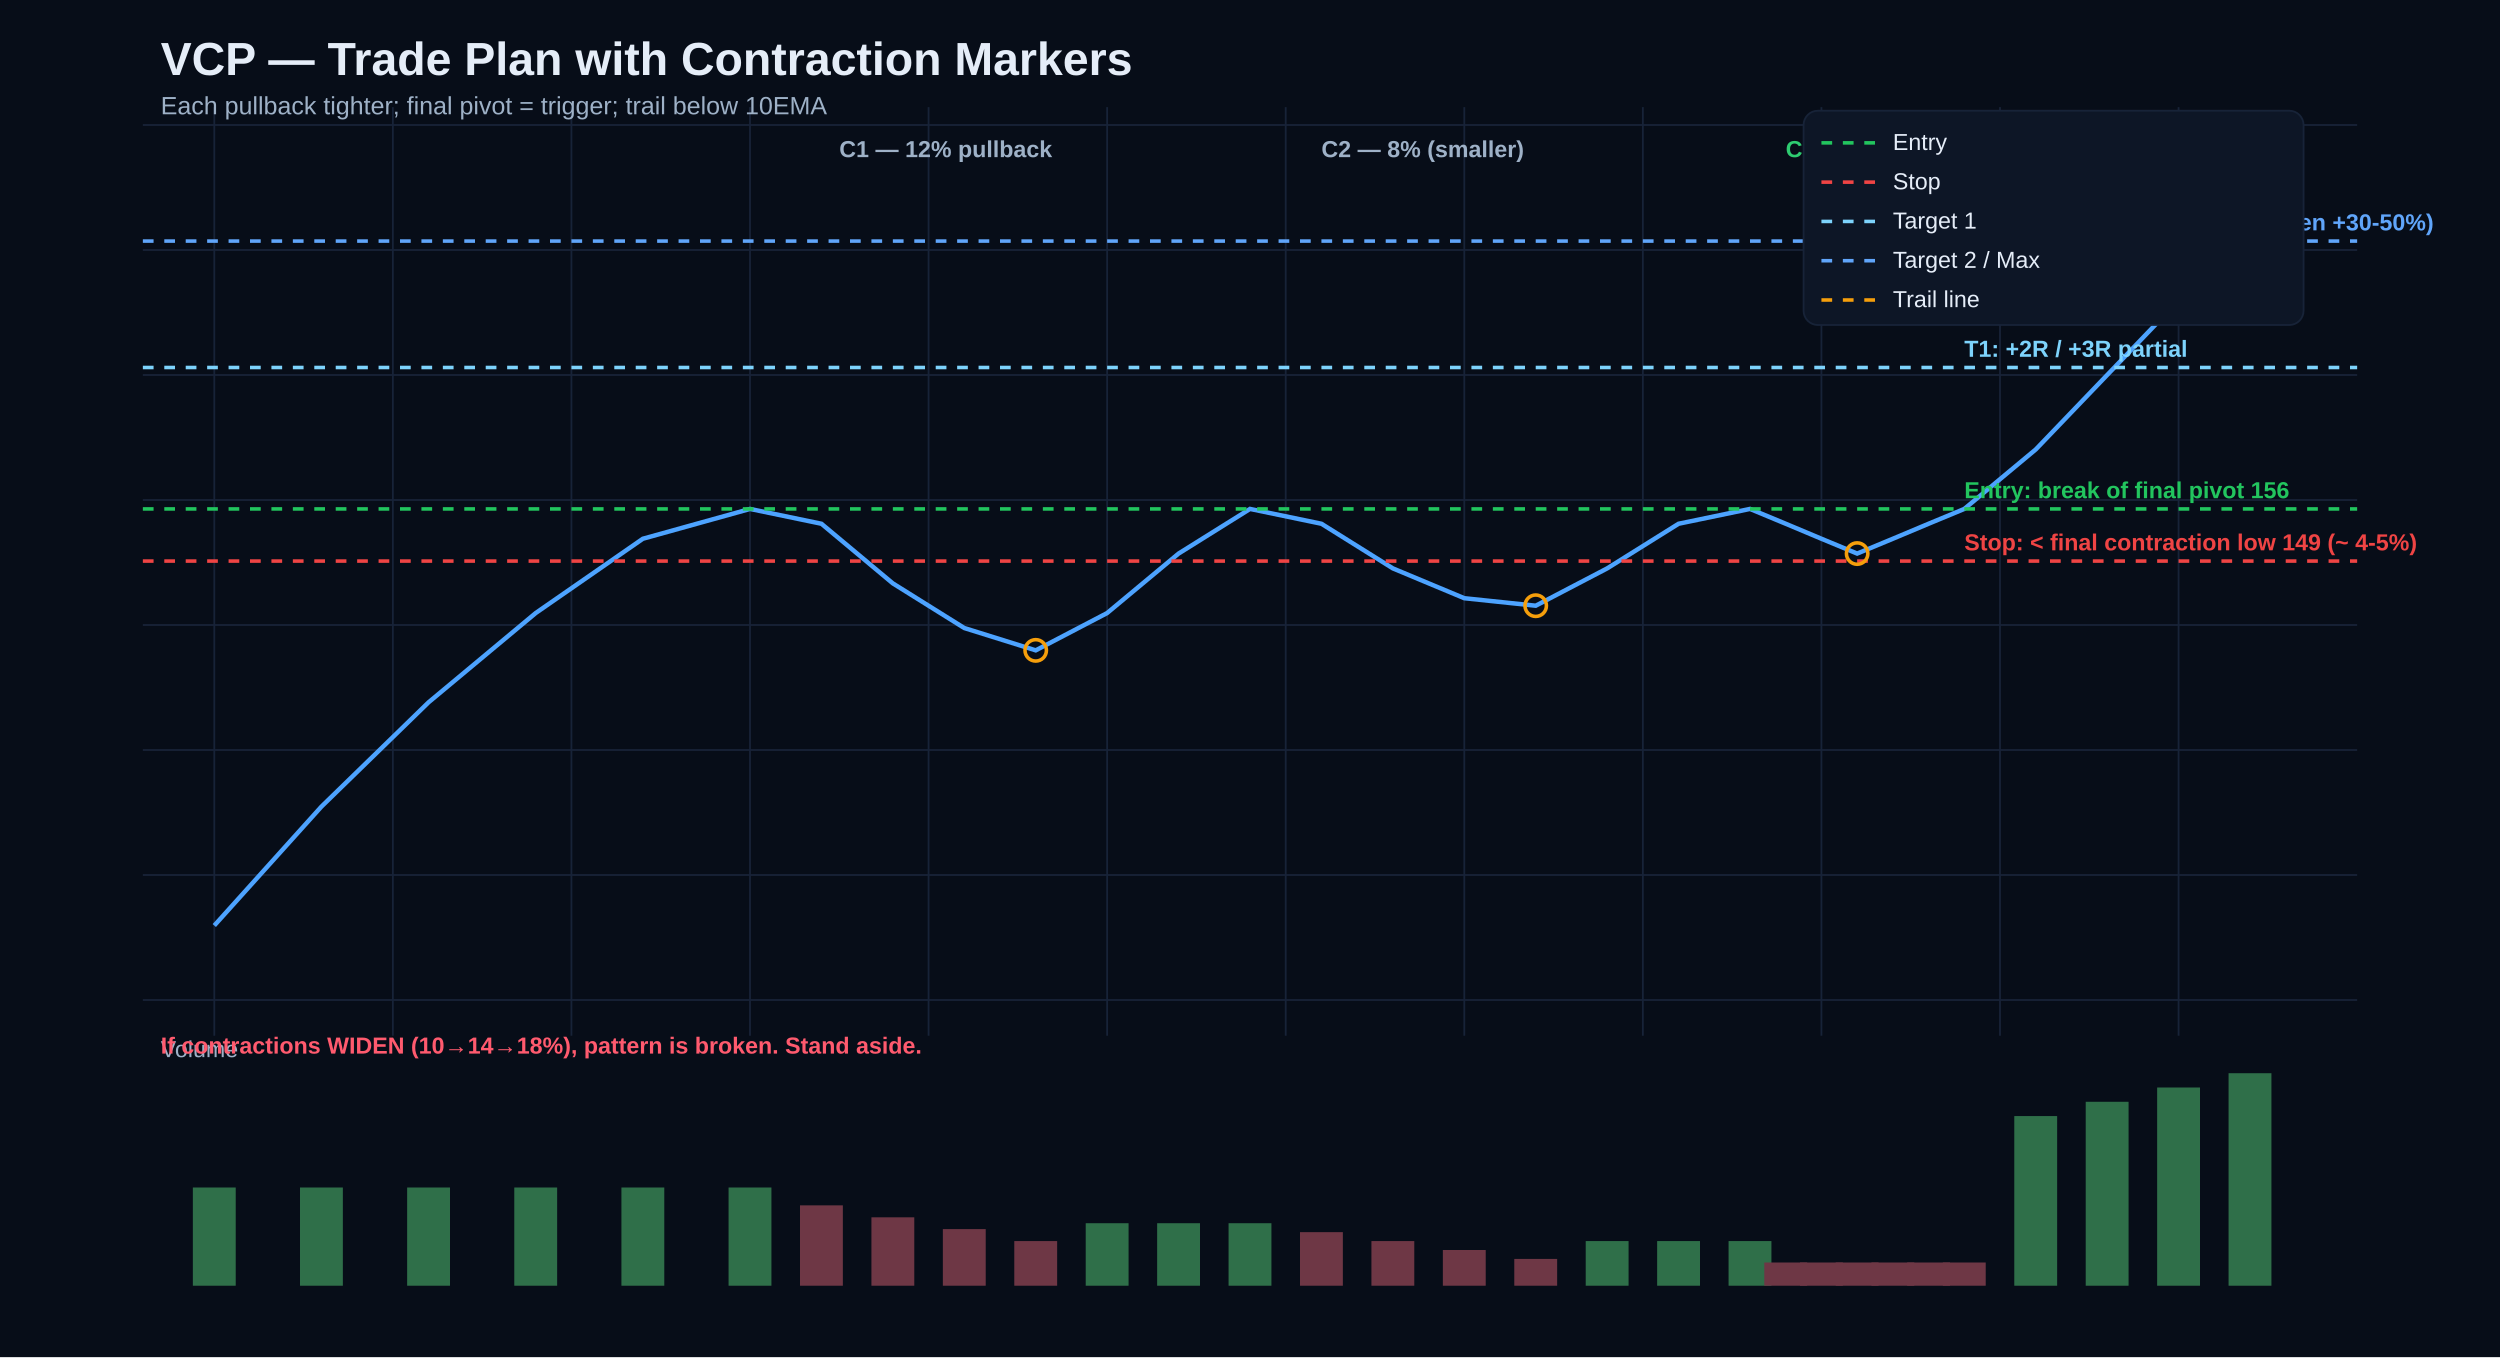
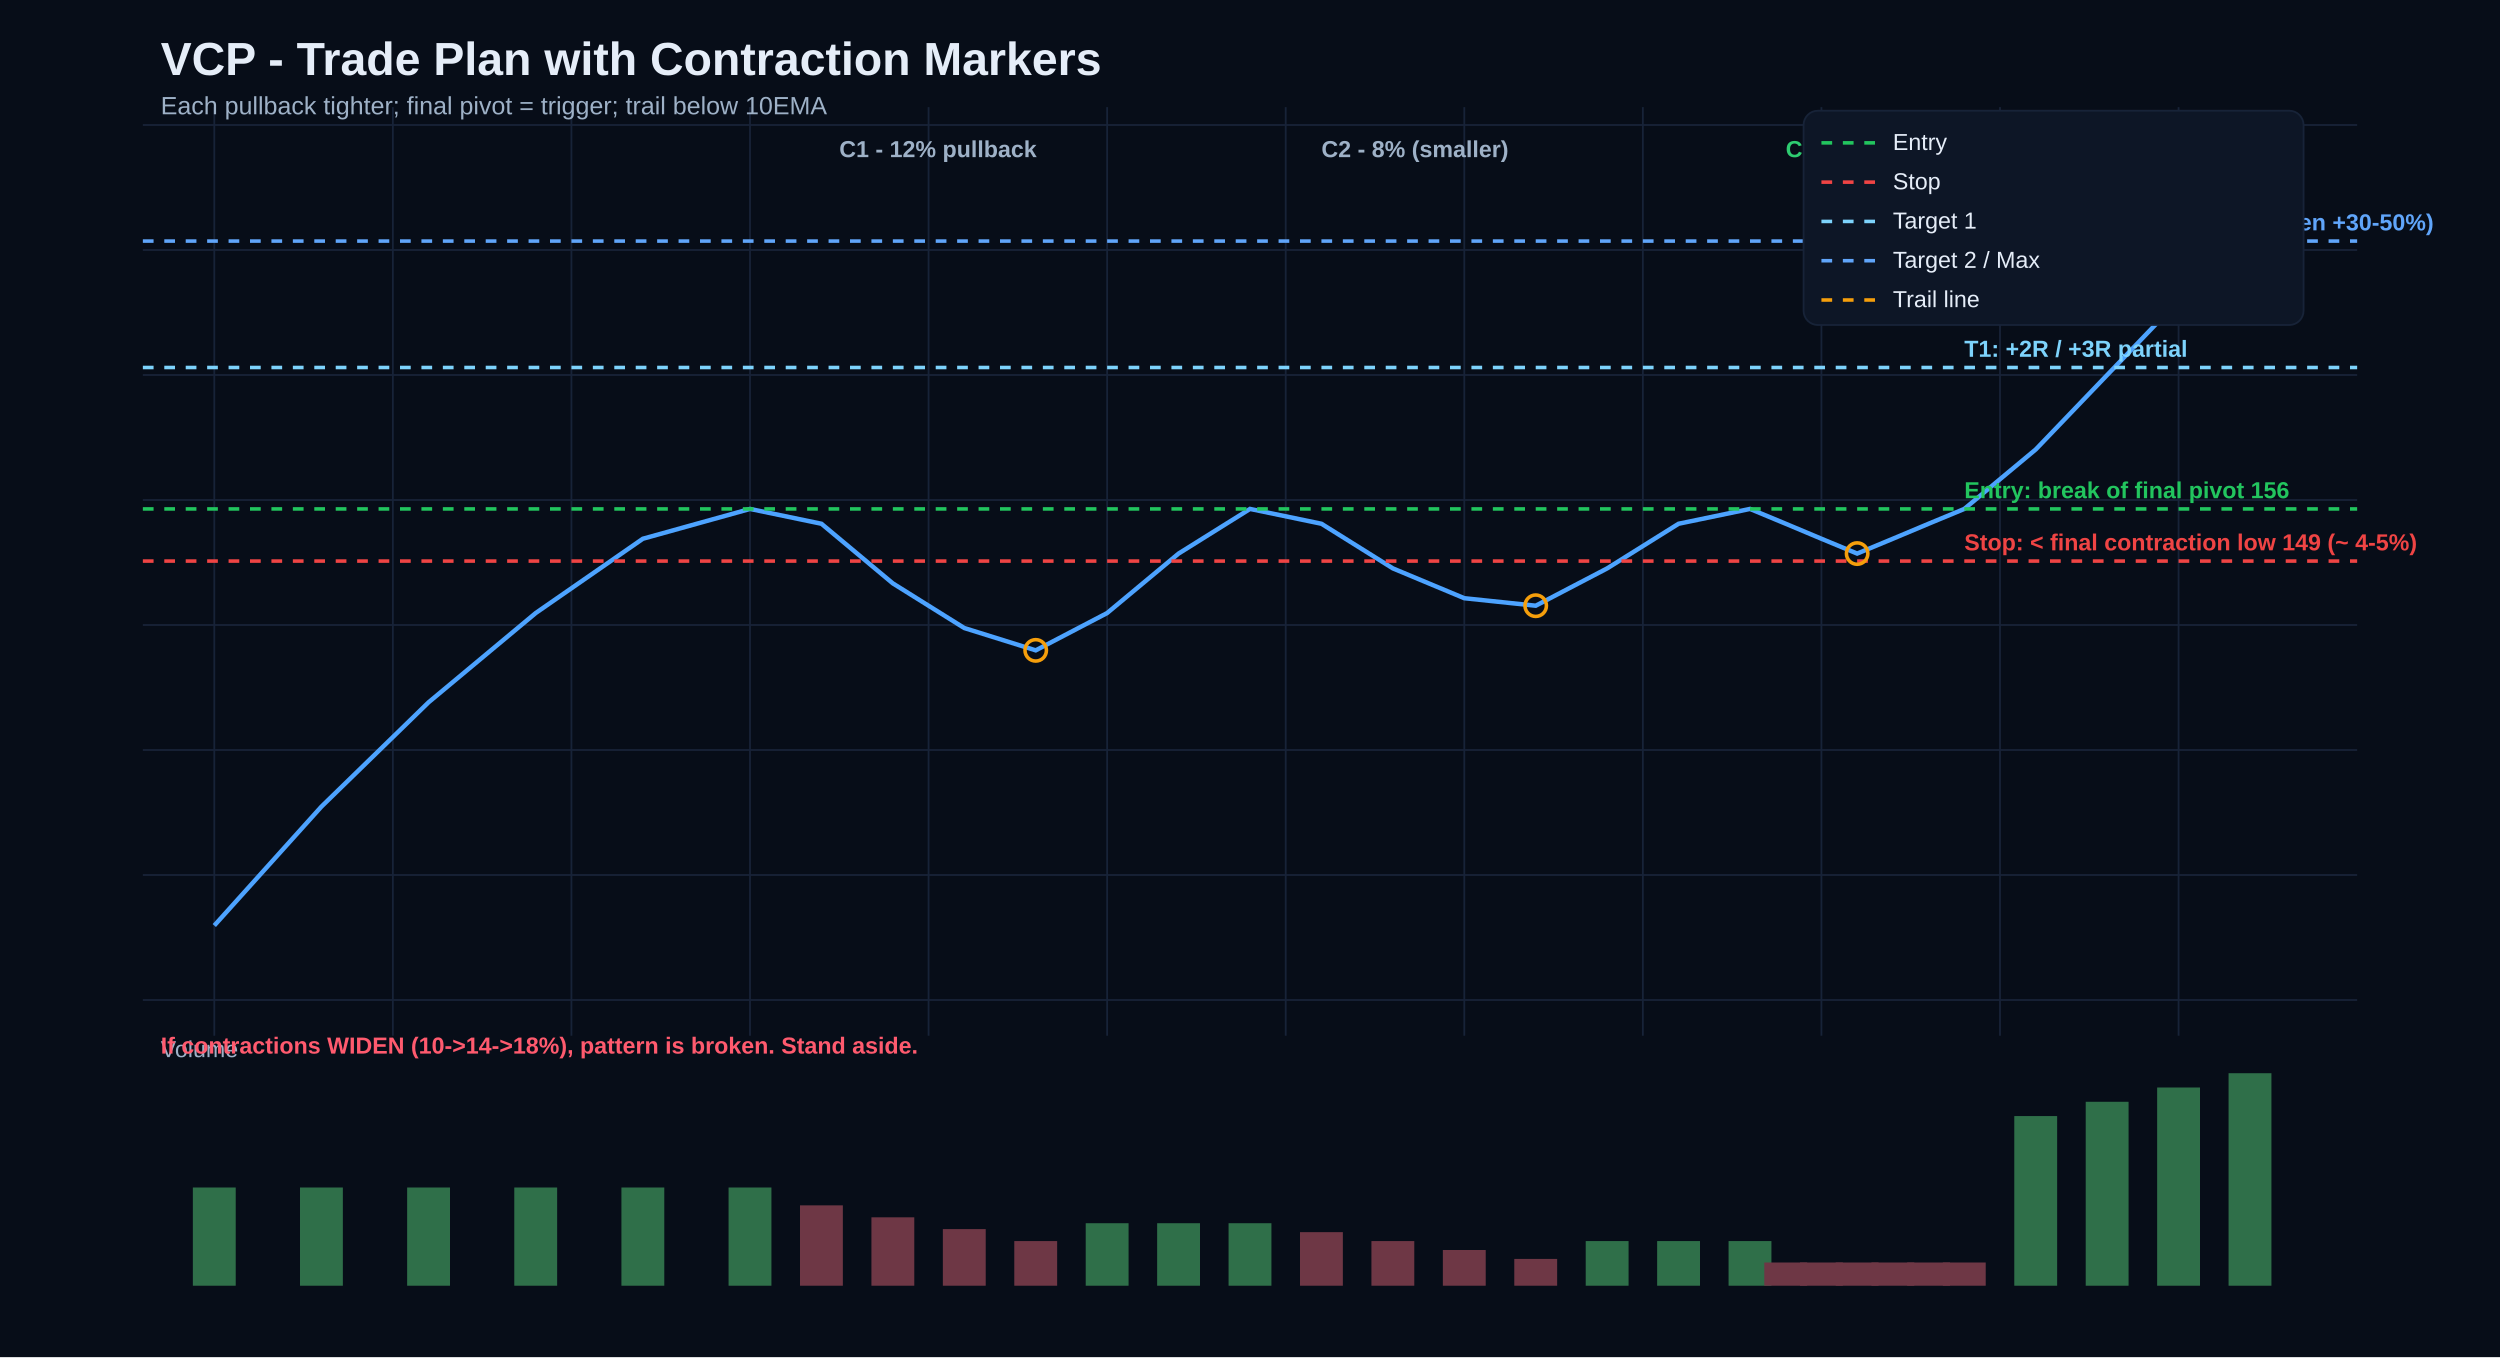
<svg xmlns="http://www.w3.org/2000/svg" width="1400" height="760" viewBox="0 0 1400 760" role="img" aria-labelledby="t d">
  <rect width="1400" height="760" fill="#070d18" />
  <g stroke="#172338" stroke-width="1">
    <path d="M80 70H1320M80 140H1320M80 210H1320M80 280H1320M80 350H1320M80 420H1320M80 490H1320M80 560H1320" />
    <path d="M120 60V580M220 60V580M320 60V580M420 60V580M520 60V580M620 60V580M720 60V580M820 60V580M920 60V580M1020 60V580M1120 60V580M1220 60V580" />
  </g>
-   <text x="90" y="42" fill="#e5edf8" font-size="26" font-family="Arial, sans-serif" font-weight="600">VCP — Trade Plan with Contraction Markers</text>
+   <text x="90" y="42" fill="#e5edf8" font-size="26" font-family="Arial, sans-serif" font-weight="600">VCP - Trade Plan with Contraction Markers</text>
  <text x="90" y="64" fill="#9eb1c7" font-size="14" font-family="Arial, sans-serif">Each pullback tighter; final pivot = trigger; trail below 10EMA</text>
  <path d="M120.0 518.3 L180.0 451.7 L240.0 393.3 L300.0 343.3 L360.0 301.7 L420.0 285.0 L460.0 293.3 L500.0 326.7 L540.0 351.7 L580.0 364.2 L620.0 343.3 L660.0 310.0 L700.0 285.0 L740.0 293.3 L780.0 318.3 L820.0 335.0 L860.0 339.2 L900.0 318.3 L940.0 293.3 L980.0 285.0 L1000.0 293.3 L1020.0 301.7 L1040.0 310.0 L1060.0 301.7 L1080.0 293.3 L1100.0 285.0 L1140.0 251.7 L1180.0 210.0 L1220.0 168.3 L1260.0 135.0" fill="none" stroke="#4da3ff" stroke-width="2.5" />
  <line x1="80" y1="285.0" x2="1320" y2="285.0" stroke="#22c55e" stroke-dasharray="6 6" stroke-width="2" />
  <text x="1100" y="279.0" fill="#22c55e" font-size="13" font-family="Arial, sans-serif" font-weight="600">Entry: break of final pivot 156</text>
  <line x1="80" y1="314.2" x2="1320" y2="314.2" stroke="#ef4444" stroke-dasharray="6 6" stroke-width="2" />
  <text x="1100" y="308.2" fill="#ef4444" font-size="13" font-family="Arial, sans-serif" font-weight="600">Stop: &lt; final contraction low 149 (~ 4-5%)</text>
  <line x1="80" y1="205.8" x2="1320" y2="205.8" stroke="#7dd3fc" stroke-dasharray="6 6" stroke-width="2" />
  <text x="1100" y="199.8" fill="#7dd3fc" font-size="13" font-family="Arial, sans-serif" font-weight="600">T1: +2R / +3R partial</text>
  <line x1="80" y1="135.0" x2="1320" y2="135.0" stroke="#60a5fa" stroke-dasharray="6 6" stroke-width="2" />
  <text x="1100" y="129.0" fill="#60a5fa" font-size="13" font-family="Arial, sans-serif" font-weight="600">T2: trail under 10EMA (max often +30-50%)</text>
  <rect x="108" y="665.0" width="24" height="55.0" fill="#2f6f49" />
  <rect x="168" y="665.0" width="24" height="55.0" fill="#2f6f49" />
  <rect x="228" y="665.0" width="24" height="55.0" fill="#2f6f49" />
  <rect x="288" y="665.0" width="24" height="55.0" fill="#2f6f49" />
  <rect x="348" y="665.0" width="24" height="55.0" fill="#2f6f49" />
  <rect x="408" y="665.0" width="24" height="55.0" fill="#2f6f49" />
  <rect x="448" y="675.0" width="24" height="45.0" fill="#6e3745" />
  <rect x="488" y="681.7" width="24" height="38.3" fill="#6e3745" />
  <rect x="528" y="688.3" width="24" height="31.7" fill="#6e3745" />
  <rect x="568" y="695.0" width="24" height="25.0" fill="#6e3745" />
  <rect x="608" y="685.0" width="24" height="35.0" fill="#2f6f49" />
  <rect x="648" y="685.0" width="24" height="35.0" fill="#2f6f49" />
  <rect x="688" y="685.0" width="24" height="35.0" fill="#2f6f49" />
  <rect x="728" y="690.0" width="24" height="30.0" fill="#6e3745" />
  <rect x="768" y="695.0" width="24" height="25.0" fill="#6e3745" />
  <rect x="808" y="700.0" width="24" height="20.0" fill="#6e3745" />
  <rect x="848" y="705.0" width="24" height="15.0" fill="#6e3745" />
  <rect x="888" y="695.0" width="24" height="25.0" fill="#2f6f49" />
  <rect x="928" y="695.0" width="24" height="25.0" fill="#2f6f49" />
  <rect x="968" y="695.0" width="24" height="25.0" fill="#2f6f49" />
  <rect x="988" y="707.0" width="24" height="13.0" fill="#6e3745" />
  <rect x="1008" y="707.0" width="24" height="13.0" fill="#6e3745" />
  <rect x="1028" y="707.0" width="24" height="13.0" fill="#6e3745" />
  <rect x="1048" y="707.0" width="24" height="13.0" fill="#6e3745" />
  <rect x="1068" y="707.0" width="24" height="13.0" fill="#6e3745" />
  <rect x="1088" y="707.0" width="24" height="13.0" fill="#6e3745" />
  <rect x="1128" y="625.0" width="24" height="95.0" fill="#2f6f49" />
  <rect x="1168" y="617.0" width="24" height="103.0" fill="#2f6f49" />
  <rect x="1208" y="609.0" width="24" height="111.0" fill="#2f6f49" />
  <rect x="1248" y="601.0" width="24" height="119.0" fill="#2f6f49" />
  <text x="90" y="592.0" fill="#9eb1c7" font-size="13" font-family="Arial, sans-serif" font-weight="400">Volume</text>
-   <text x="470" y="88.0" fill="#9eb1c7" font-size="13" font-family="Arial, sans-serif" font-weight="600">C1 — 12% pullback</text>
-   <text x="740" y="88.0" fill="#9eb1c7" font-size="13" font-family="Arial, sans-serif" font-weight="600">C2 — 8% (smaller)</text>
-   <text x="1000" y="88.0" fill="#2ecc71" font-size="13" font-family="Arial, sans-serif" font-weight="600">C3 — 4% (tightest)</text>
-   <text x="1140" y="88.0" fill="#2ecc71" font-size="13" font-family="Arial, sans-serif" font-weight="600">Breakout — vol urgency</text>
-   <text x="90" y="590.0" fill="#ff5a6e" font-size="13" font-family="Arial, sans-serif" font-weight="600">If contractions WIDEN (10→14→18%), pattern is broken. Stand aside.</text>
+   <text x="470" y="88.0" fill="#9eb1c7" font-size="13" font-family="Arial, sans-serif" font-weight="600">C1 - 12% pullback</text>
+   <text x="740" y="88.0" fill="#9eb1c7" font-size="13" font-family="Arial, sans-serif" font-weight="600">C2 - 8% (smaller)</text>
+   <text x="1000" y="88.0" fill="#2ecc71" font-size="13" font-family="Arial, sans-serif" font-weight="600">C3 - 4% (tightest)</text>
+   <text x="1140" y="88.0" fill="#2ecc71" font-size="13" font-family="Arial, sans-serif" font-weight="600">Breakout - vol urgency</text>
+   <text x="90" y="590.0" fill="#ff5a6e" font-size="13" font-family="Arial, sans-serif" font-weight="600">If contractions WIDEN (10-&gt;14-&gt;18%), pattern is broken. Stand aside.</text>
  <rect x="1010" y="62" width="280" height="120" rx="8" fill="#0d1626" stroke="#172338" />
  <line x1="1020" y1="80" x2="1050" y2="80" stroke="#22c55e" stroke-dasharray="6 6" stroke-width="2" />
  <text x="1060" y="84.0" fill="#e5edf8" font-size="13" font-family="Arial, sans-serif" font-weight="400">Entry</text>
  <line x1="1020" y1="102" x2="1050" y2="102" stroke="#ef4444" stroke-dasharray="6 6" stroke-width="2" />
  <text x="1060" y="106.0" fill="#e5edf8" font-size="13" font-family="Arial, sans-serif" font-weight="400">Stop</text>
  <line x1="1020" y1="124" x2="1050" y2="124" stroke="#7dd3fc" stroke-dasharray="6 6" stroke-width="2" />
  <text x="1060" y="128.0" fill="#e5edf8" font-size="13" font-family="Arial, sans-serif" font-weight="400">Target 1</text>
  <line x1="1020" y1="146" x2="1050" y2="146" stroke="#60a5fa" stroke-dasharray="6 6" stroke-width="2" />
  <text x="1060" y="150.0" fill="#e5edf8" font-size="13" font-family="Arial, sans-serif" font-weight="400">Target 2 / Max</text>
  <line x1="1020" y1="168" x2="1050" y2="168" stroke="#f59e0b" stroke-dasharray="6 6" stroke-width="2" />
  <text x="1060" y="172.0" fill="#e5edf8" font-size="13" font-family="Arial, sans-serif" font-weight="400">Trail line</text>
  <circle cx="580" cy="364.2" r="6" fill="none" stroke="#f59e0b" stroke-width="2" />
  <circle cx="860" cy="339.2" r="6" fill="none" stroke="#f59e0b" stroke-width="2" />
  <circle cx="1040" cy="310.0" r="6" fill="none" stroke="#f59e0b" stroke-width="2" />
</svg>
